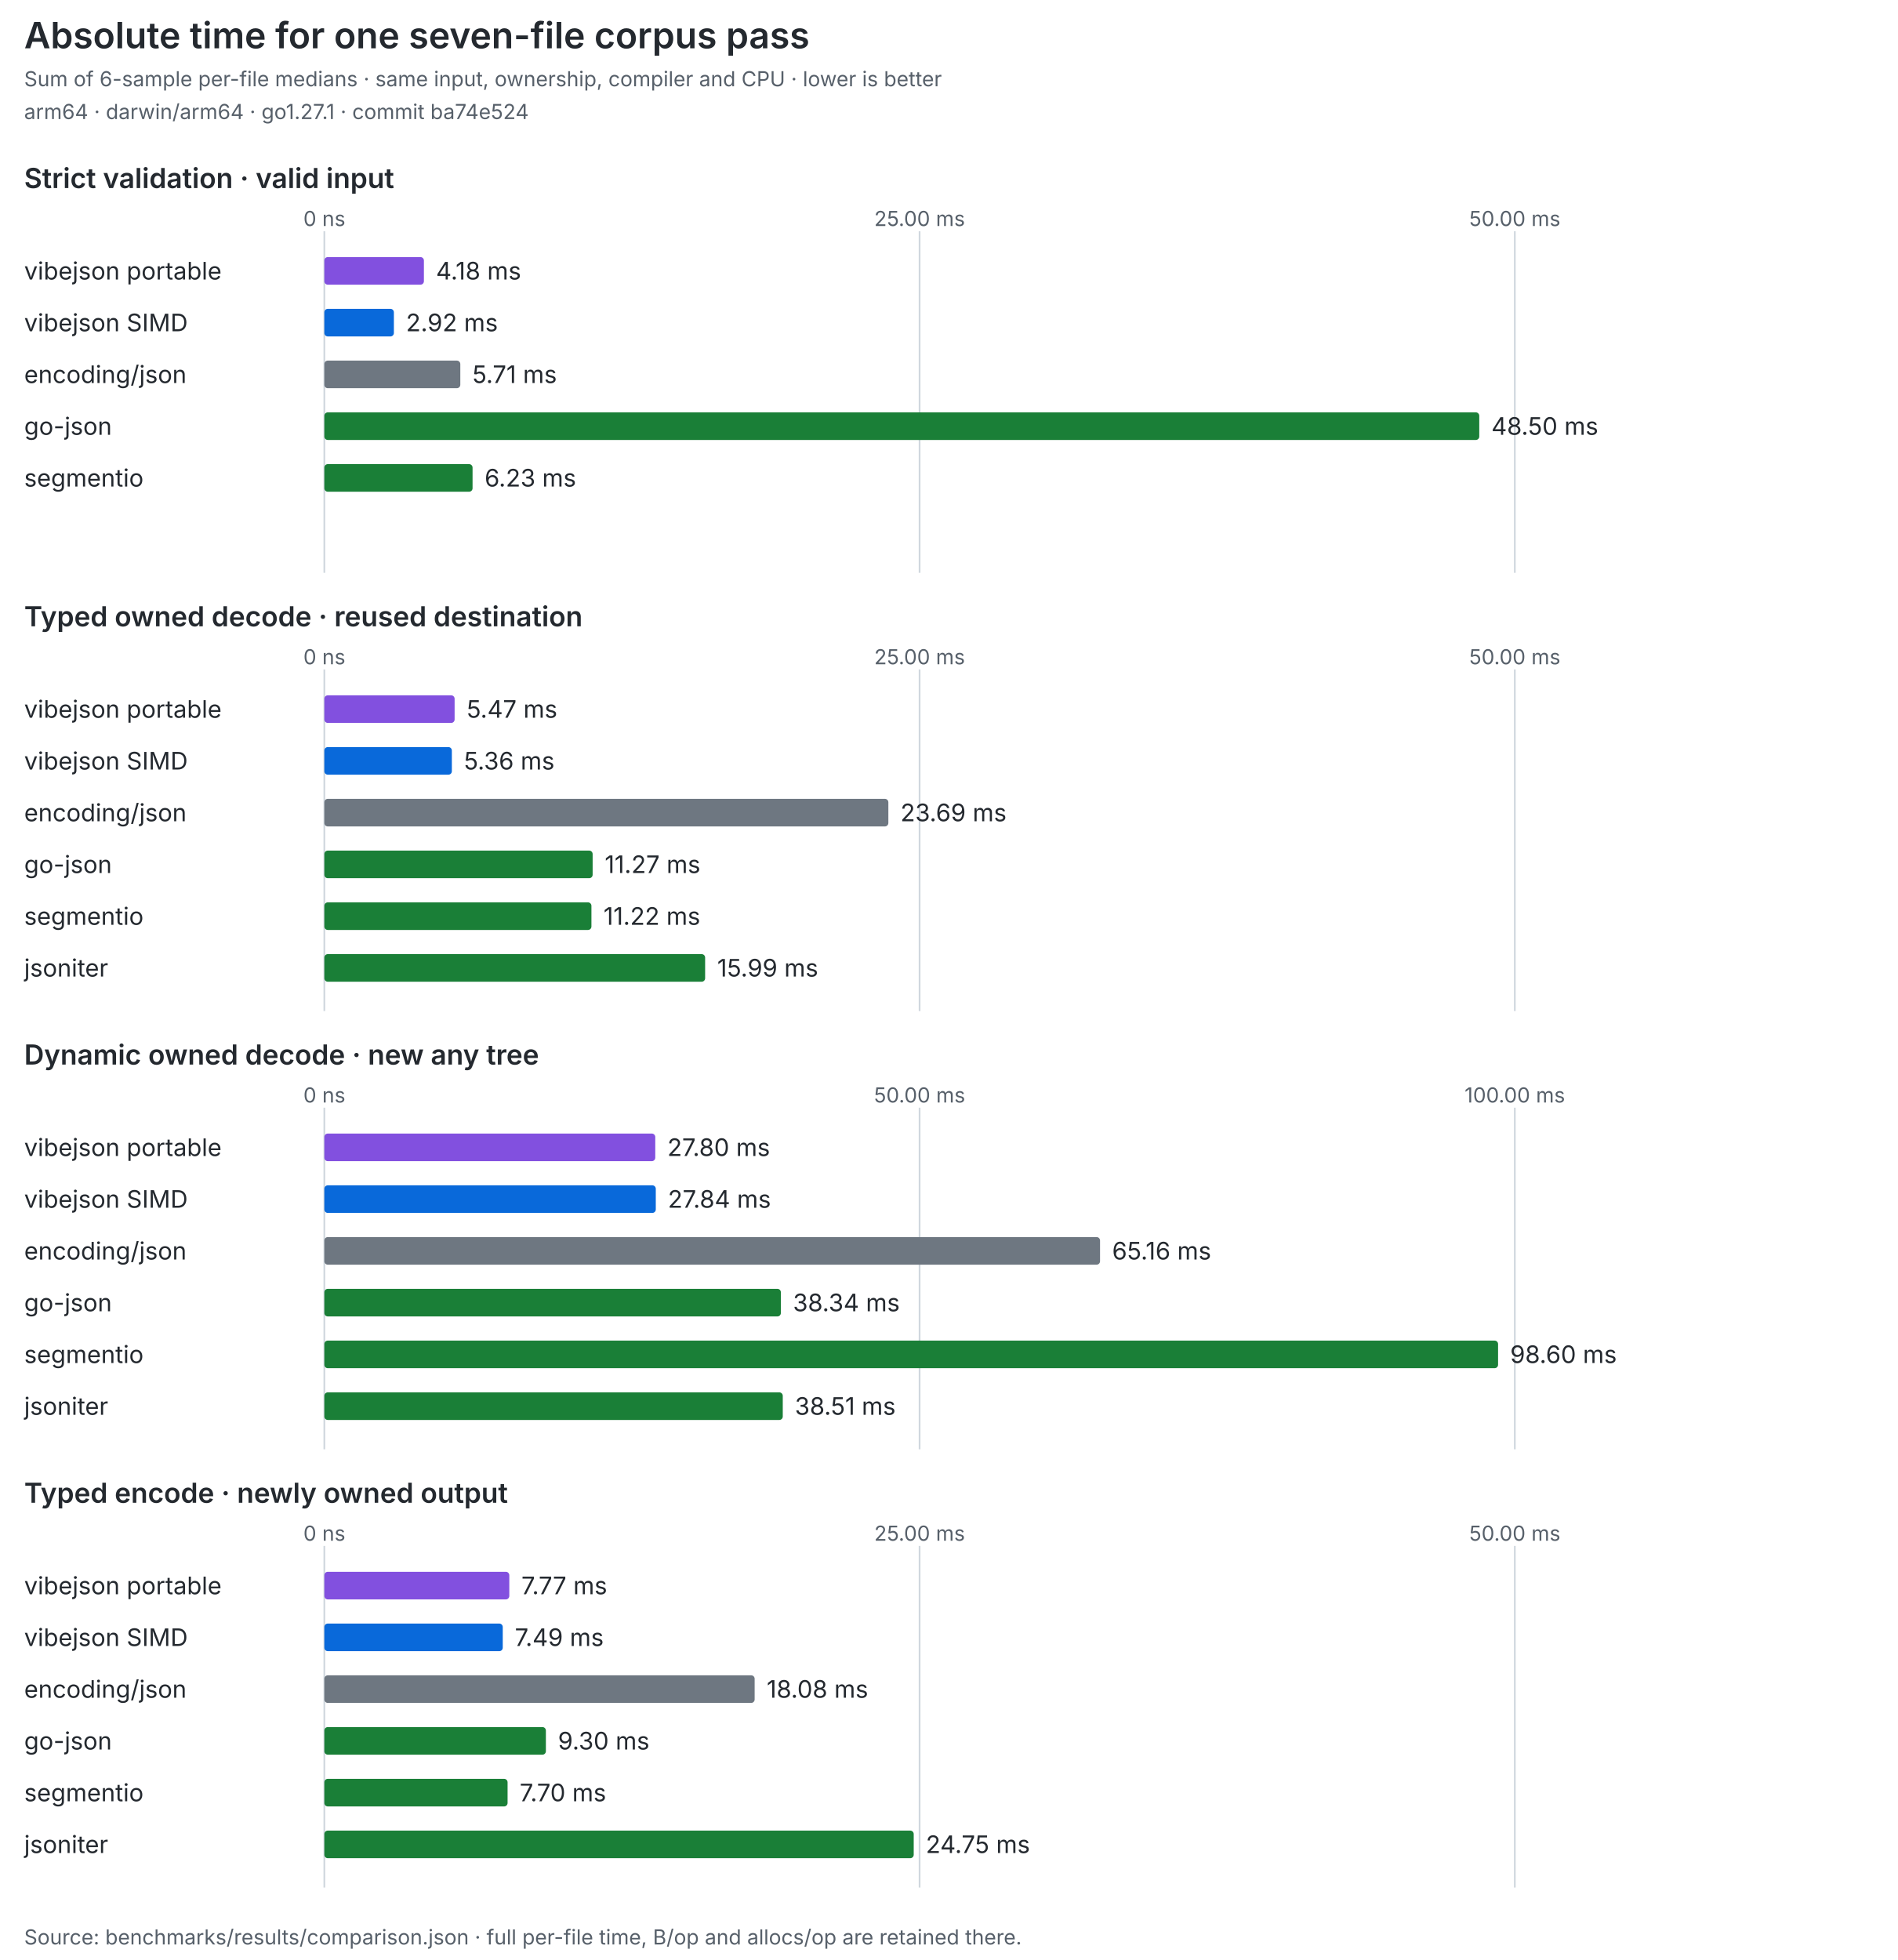
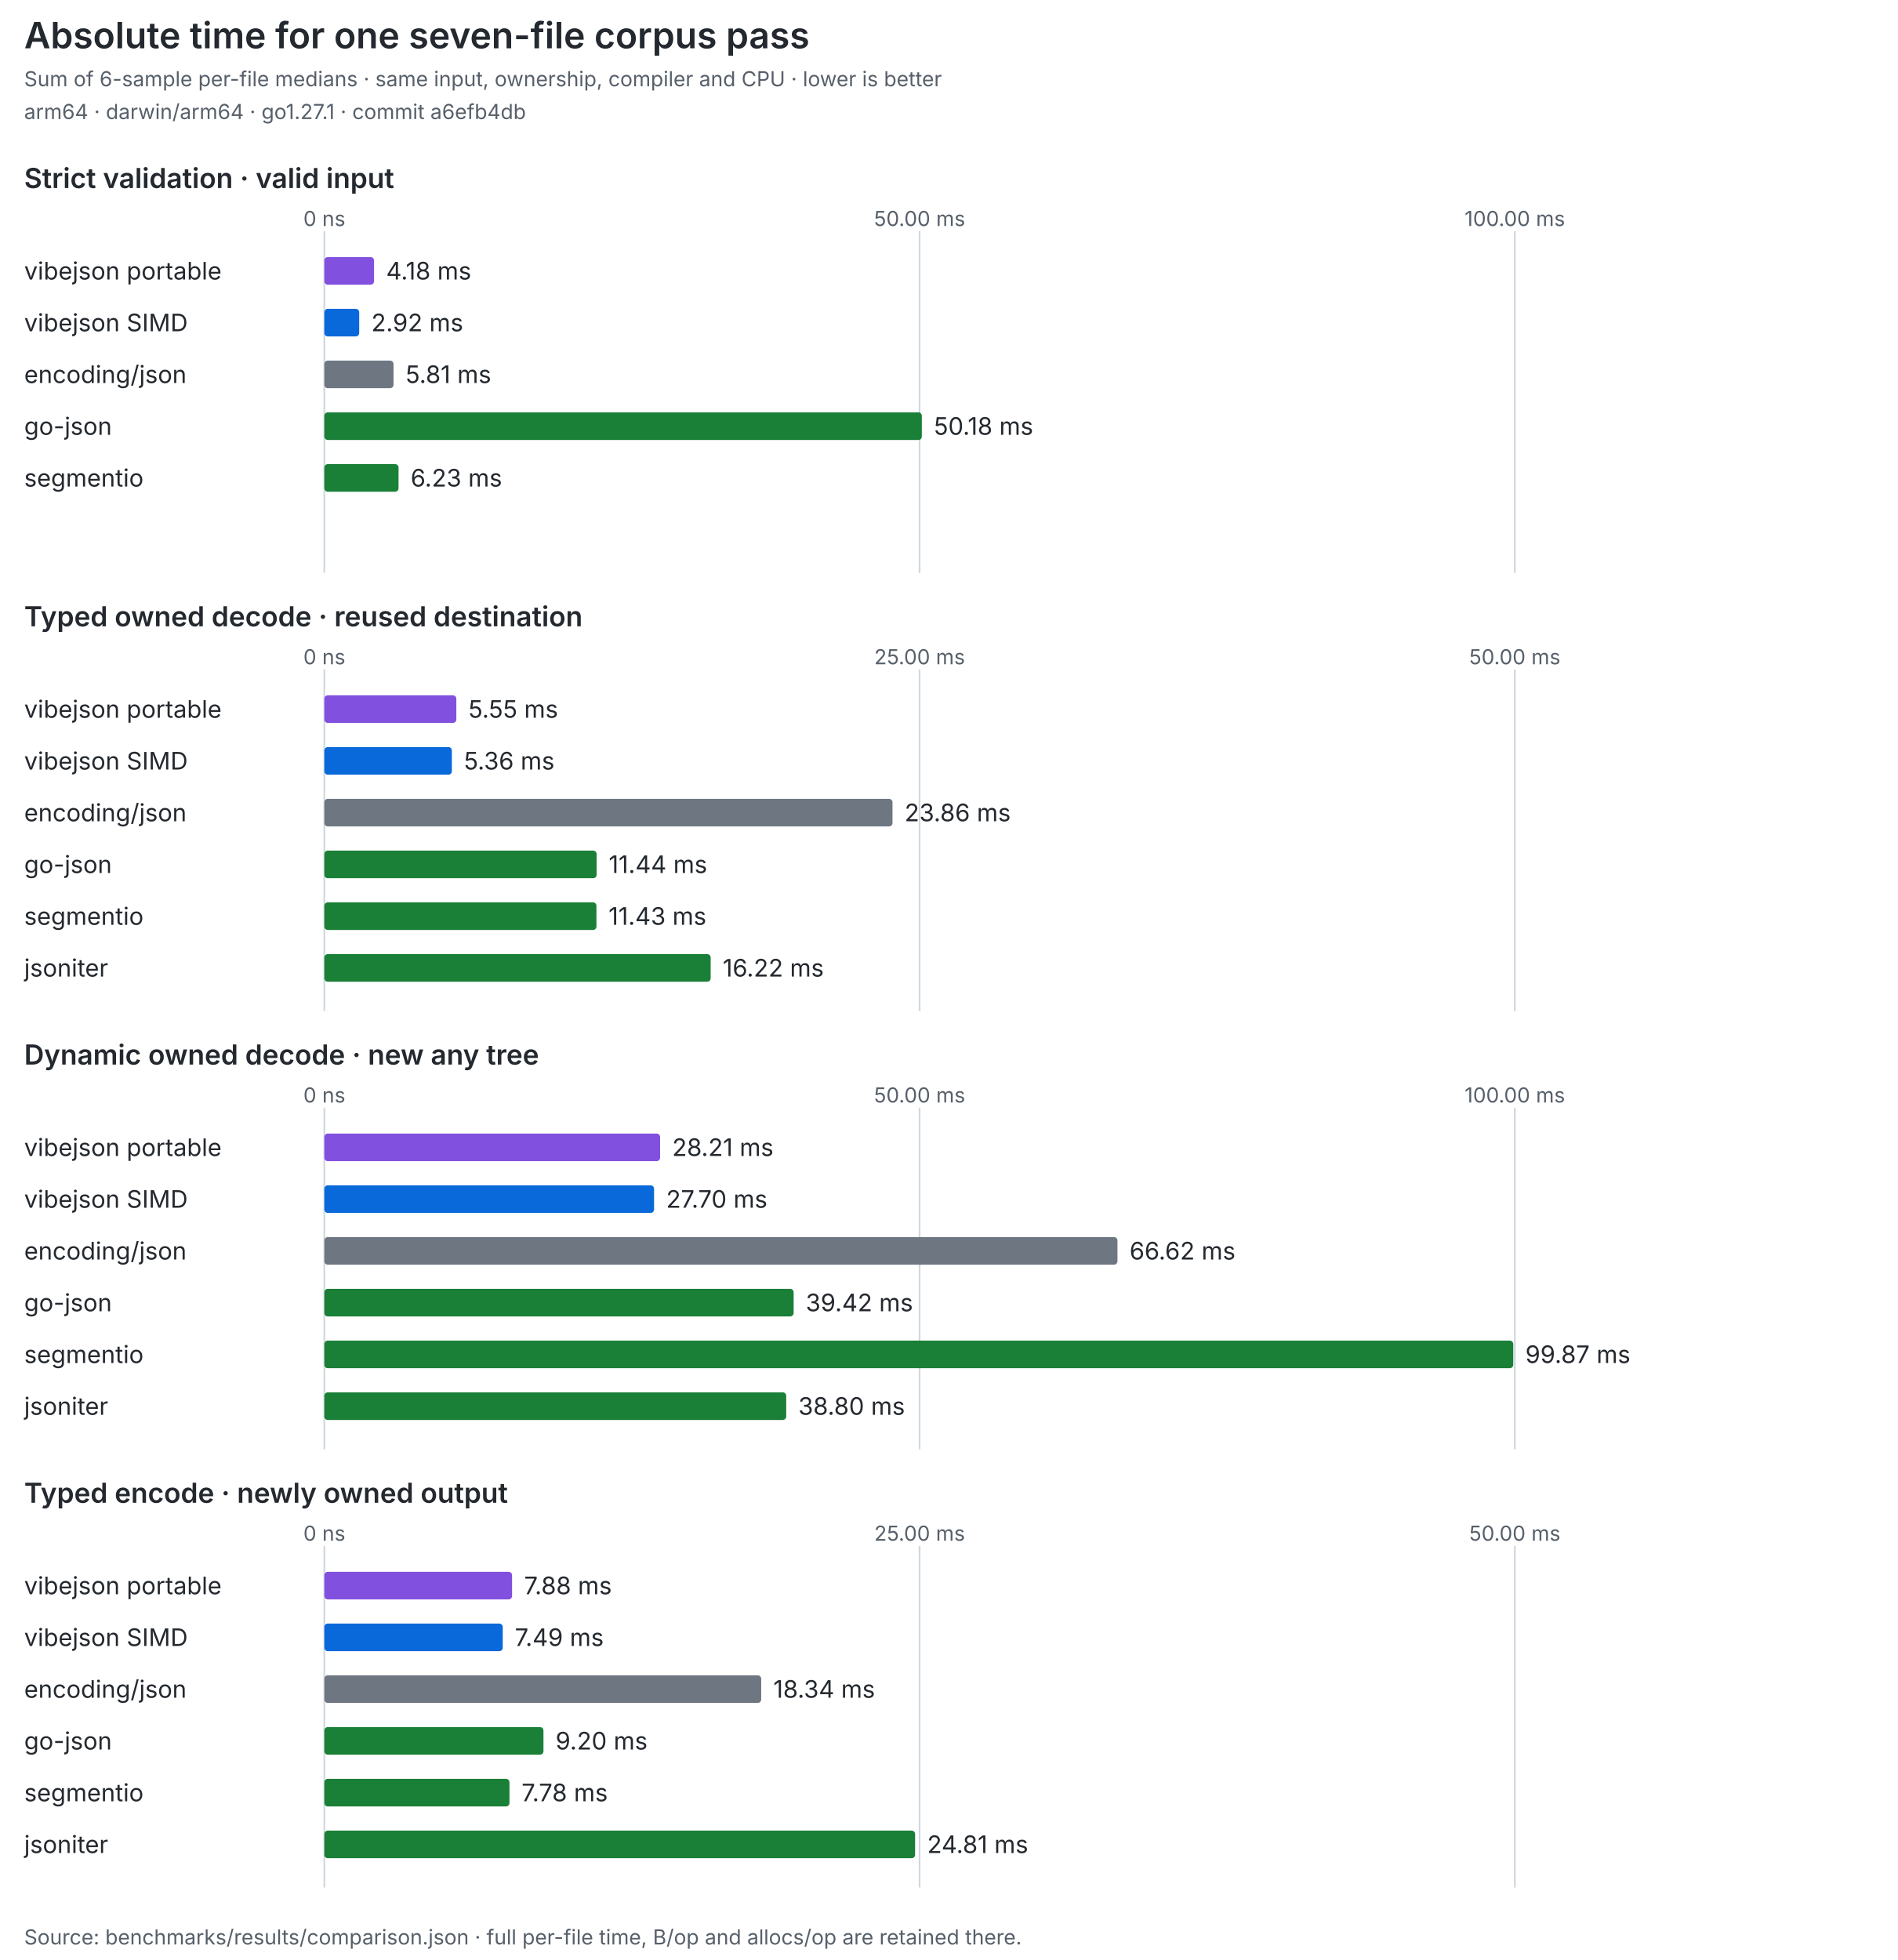
<svg xmlns="http://www.w3.org/2000/svg" width="1100" height="1136" viewBox="0 0 1100 1136" role="img" aria-labelledby="title desc">
  <style>
text{fill:#24292f;font:14px -apple-system,BlinkMacSystemFont,"Segoe UI",sans-serif}.heading{font-size:21px;font-weight:600}.panel{font-size:16px;font-weight:600}.note{font-size:12px;fill:#57606a}.grid{stroke:#d0d7de;stroke-width:1}.portable{fill:#8250df}.simd{fill:#0969da}.reference{fill:#6e7781}.peer{fill:#1a7f37}@media(prefers-color-scheme:dark){text{fill:#f0f6fc}.note{fill:#8c959f}.grid{stroke:#30363d}.portable{fill:#bc8cff}.simd{fill:#58a6ff}.reference{fill:#8c959f}.peer{fill:#3fb950}}</style>
  <text class="heading" x="14" y="28">Absolute time for one seven-file corpus pass</text>
  <text class="note" x="14" y="50">Sum of 6-sample per-file medians · same input, ownership, compiler and CPU · lower is better</text>
-   <text class="note" x="14" y="69">arm64 · darwin/arm64 · go1.27.1 · commit ba74e524</text>
+   <text class="note" x="14" y="69">arm64 · darwin/arm64 · go1.27.1 · commit a6efb4db</text>
  <text class="panel" x="14" y="109.0">Strict validation · valid input</text>
  <line class="grid" x1="188.0" y1="134.0" x2="188.0" y2="332.0" />
  <text class="note" x="188.0" y="131.0" text-anchor="middle">0 ns</text>
  <line class="grid" x1="533.0" y1="134.0" x2="533.0" y2="332.0" />
-   <text class="note" x="533.0" y="131.0" text-anchor="middle">25.00 ms</text>
+   <text class="note" x="533.0" y="131.0" text-anchor="middle">50.00 ms</text>
  <line class="grid" x1="878.0" y1="134.0" x2="878.0" y2="332.0" />
-   <text class="note" x="878.0" y="131.0" text-anchor="middle">50.00 ms</text>
+   <text class="note" x="878.0" y="131.0" text-anchor="middle">100.00 ms</text>
  <text x="14" y="162.0">vibejson portable</text>
-   <rect class="portable" x="188.0" y="149.0" width="57.7" height="16" rx="2" />
-   <text x="252.7" y="162.0">4.18 ms</text>
+   <rect class="portable" x="188.0" y="149.0" width="28.8" height="16" rx="2" />
+   <text x="223.8" y="162.0">4.18 ms</text>
  <text x="14" y="192.0">vibejson SIMD</text>
-   <rect class="simd" x="188.0" y="179.0" width="40.3" height="16" rx="2" />
-   <text x="235.3" y="192.0">2.92 ms</text>
+   <rect class="simd" x="188.0" y="179.0" width="20.2" height="16" rx="2" />
+   <text x="215.2" y="192.0">2.92 ms</text>
  <text x="14" y="222.0">encoding/json</text>
-   <rect class="reference" x="188.0" y="209.0" width="78.8" height="16" rx="2" />
-   <text x="273.8" y="222.0">5.71 ms</text>
+   <rect class="reference" x="188.0" y="209.0" width="40.1" height="16" rx="2" />
+   <text x="235.1" y="222.0">5.81 ms</text>
  <text x="14" y="252.0">go-json</text>
-   <rect class="peer" x="188.0" y="239.0" width="669.4" height="16" rx="2" />
-   <text x="864.4" y="252.0">48.50 ms</text>
+   <rect class="peer" x="188.0" y="239.0" width="346.3" height="16" rx="2" />
+   <text x="541.3" y="252.0">50.18 ms</text>
  <text x="14" y="282.0">segmentio</text>
-   <rect class="peer" x="188.0" y="269.0" width="85.9" height="16" rx="2" />
-   <text x="280.9" y="282.0">6.23 ms</text>
+   <rect class="peer" x="188.0" y="269.0" width="43.0" height="16" rx="2" />
+   <text x="238.0" y="282.0">6.23 ms</text>
  <text class="panel" x="14" y="363.0">Typed owned decode · reused destination</text>
  <line class="grid" x1="188.0" y1="388.0" x2="188.0" y2="586.0" />
  <text class="note" x="188.0" y="385.0" text-anchor="middle">0 ns</text>
  <line class="grid" x1="533.0" y1="388.0" x2="533.0" y2="586.0" />
  <text class="note" x="533.0" y="385.0" text-anchor="middle">25.00 ms</text>
  <line class="grid" x1="878.0" y1="388.0" x2="878.0" y2="586.0" />
  <text class="note" x="878.0" y="385.0" text-anchor="middle">50.00 ms</text>
  <text x="14" y="416.0">vibejson portable</text>
-   <rect class="portable" x="188.0" y="403.0" width="75.5" height="16" rx="2" />
-   <text x="270.5" y="416.0">5.47 ms</text>
+   <rect class="portable" x="188.0" y="403.0" width="76.5" height="16" rx="2" />
+   <text x="271.5" y="416.0">5.55 ms</text>
  <text x="14" y="446.0">vibejson SIMD</text>
  <rect class="simd" x="188.0" y="433.0" width="73.9" height="16" rx="2" />
  <text x="268.9" y="446.0">5.36 ms</text>
  <text x="14" y="476.0">encoding/json</text>
-   <rect class="reference" x="188.0" y="463.0" width="326.9" height="16" rx="2" />
-   <text x="521.9" y="476.0">23.69 ms</text>
+   <rect class="reference" x="188.0" y="463.0" width="329.3" height="16" rx="2" />
+   <text x="524.3" y="476.0">23.86 ms</text>
  <text x="14" y="506.0">go-json</text>
-   <rect class="peer" x="188.0" y="493.0" width="155.5" height="16" rx="2" />
-   <text x="350.5" y="506.0">11.27 ms</text>
+   <rect class="peer" x="188.0" y="493.0" width="157.8" height="16" rx="2" />
+   <text x="352.8" y="506.0">11.44 ms</text>
  <text x="14" y="536.0">segmentio</text>
-   <rect class="peer" x="188.0" y="523.0" width="154.8" height="16" rx="2" />
-   <text x="349.8" y="536.0">11.22 ms</text>
+   <rect class="peer" x="188.0" y="523.0" width="157.7" height="16" rx="2" />
+   <text x="352.7" y="536.0">11.43 ms</text>
  <text x="14" y="566.0">jsoniter</text>
-   <rect class="peer" x="188.0" y="553.0" width="220.7" height="16" rx="2" />
-   <text x="415.7" y="566.0">15.99 ms</text>
+   <rect class="peer" x="188.0" y="553.0" width="223.9" height="16" rx="2" />
+   <text x="418.9" y="566.0">16.22 ms</text>
  <text class="panel" x="14" y="617.0">Dynamic owned decode · new any tree</text>
  <line class="grid" x1="188.0" y1="642.0" x2="188.0" y2="840.0" />
  <text class="note" x="188.0" y="639.0" text-anchor="middle">0 ns</text>
  <line class="grid" x1="533.0" y1="642.0" x2="533.0" y2="840.0" />
  <text class="note" x="533.0" y="639.0" text-anchor="middle">50.00 ms</text>
  <line class="grid" x1="878.0" y1="642.0" x2="878.0" y2="840.0" />
  <text class="note" x="878.0" y="639.0" text-anchor="middle">100.00 ms</text>
  <text x="14" y="670.0">vibejson portable</text>
-   <rect class="portable" x="188.0" y="657.0" width="191.8" height="16" rx="2" />
-   <text x="386.8" y="670.0">27.80 ms</text>
+   <rect class="portable" x="188.0" y="657.0" width="194.6" height="16" rx="2" />
+   <text x="389.6" y="670.0">28.21 ms</text>
  <text x="14" y="700.0">vibejson SIMD</text>
-   <rect class="simd" x="188.0" y="687.0" width="192.1" height="16" rx="2" />
-   <text x="387.1" y="700.0">27.84 ms</text>
+   <rect class="simd" x="188.0" y="687.0" width="191.1" height="16" rx="2" />
+   <text x="386.1" y="700.0">27.70 ms</text>
  <text x="14" y="730.0">encoding/json</text>
-   <rect class="reference" x="188.0" y="717.0" width="449.6" height="16" rx="2" />
-   <text x="644.6" y="730.0">65.16 ms</text>
+   <rect class="reference" x="188.0" y="717.0" width="459.7" height="16" rx="2" />
+   <text x="654.7" y="730.0">66.62 ms</text>
  <text x="14" y="760.0">go-json</text>
-   <rect class="peer" x="188.0" y="747.0" width="264.6" height="16" rx="2" />
-   <text x="459.6" y="760.0">38.34 ms</text>
+   <rect class="peer" x="188.0" y="747.0" width="272.0" height="16" rx="2" />
+   <text x="467.0" y="760.0">39.42 ms</text>
  <text x="14" y="790.0">segmentio</text>
-   <rect class="peer" x="188.0" y="777.0" width="680.3" height="16" rx="2" />
-   <text x="875.3" y="790.0">98.60 ms</text>
+   <rect class="peer" x="188.0" y="777.0" width="689.1" height="16" rx="2" />
+   <text x="884.1" y="790.0">99.87 ms</text>
  <text x="14" y="820.0">jsoniter</text>
-   <rect class="peer" x="188.0" y="807.0" width="265.7" height="16" rx="2" />
-   <text x="460.7" y="820.0">38.51 ms</text>
+   <rect class="peer" x="188.0" y="807.0" width="267.7" height="16" rx="2" />
+   <text x="462.7" y="820.0">38.80 ms</text>
  <text class="panel" x="14" y="871.0">Typed encode · newly owned output</text>
  <line class="grid" x1="188.0" y1="896.0" x2="188.0" y2="1094.0" />
  <text class="note" x="188.0" y="893.0" text-anchor="middle">0 ns</text>
  <line class="grid" x1="533.0" y1="896.0" x2="533.0" y2="1094.0" />
  <text class="note" x="533.0" y="893.0" text-anchor="middle">25.00 ms</text>
  <line class="grid" x1="878.0" y1="896.0" x2="878.0" y2="1094.0" />
  <text class="note" x="878.0" y="893.0" text-anchor="middle">50.00 ms</text>
  <text x="14" y="924.0">vibejson portable</text>
-   <rect class="portable" x="188.0" y="911.0" width="107.2" height="16" rx="2" />
-   <text x="302.2" y="924.0">7.77 ms</text>
+   <rect class="portable" x="188.0" y="911.0" width="108.8" height="16" rx="2" />
+   <text x="303.8" y="924.0">7.88 ms</text>
  <text x="14" y="954.0">vibejson SIMD</text>
  <rect class="simd" x="188.0" y="941.0" width="103.4" height="16" rx="2" />
  <text x="298.4" y="954.0">7.49 ms</text>
  <text x="14" y="984.0">encoding/json</text>
-   <rect class="reference" x="188.0" y="971.0" width="249.4" height="16" rx="2" />
-   <text x="444.4" y="984.0">18.08 ms</text>
+   <rect class="reference" x="188.0" y="971.0" width="253.2" height="16" rx="2" />
+   <text x="448.2" y="984.0">18.34 ms</text>
  <text x="14" y="1014.0">go-json</text>
-   <rect class="peer" x="188.0" y="1001.0" width="128.4" height="16" rx="2" />
-   <text x="323.4" y="1014.0">9.30 ms</text>
+   <rect class="peer" x="188.0" y="1001.0" width="127.0" height="16" rx="2" />
+   <text x="322.0" y="1014.0">9.20 ms</text>
  <text x="14" y="1044.0">segmentio</text>
-   <rect class="peer" x="188.0" y="1031.0" width="106.2" height="16" rx="2" />
-   <text x="301.2" y="1044.0">7.70 ms</text>
+   <rect class="peer" x="188.0" y="1031.0" width="107.3" height="16" rx="2" />
+   <text x="302.3" y="1044.0">7.78 ms</text>
  <text x="14" y="1074.0">jsoniter</text>
-   <rect class="peer" x="188.0" y="1061.0" width="341.6" height="16" rx="2" />
-   <text x="536.6" y="1074.0">24.75 ms</text>
+   <rect class="peer" x="188.0" y="1061.0" width="342.4" height="16" rx="2" />
+   <text x="537.4" y="1074.0">24.81 ms</text>
  <text class="note" x="14" y="1127">Source: benchmarks/results/comparison.json · full per-file time, B/op and allocs/op are retained there.</text>
</svg>
